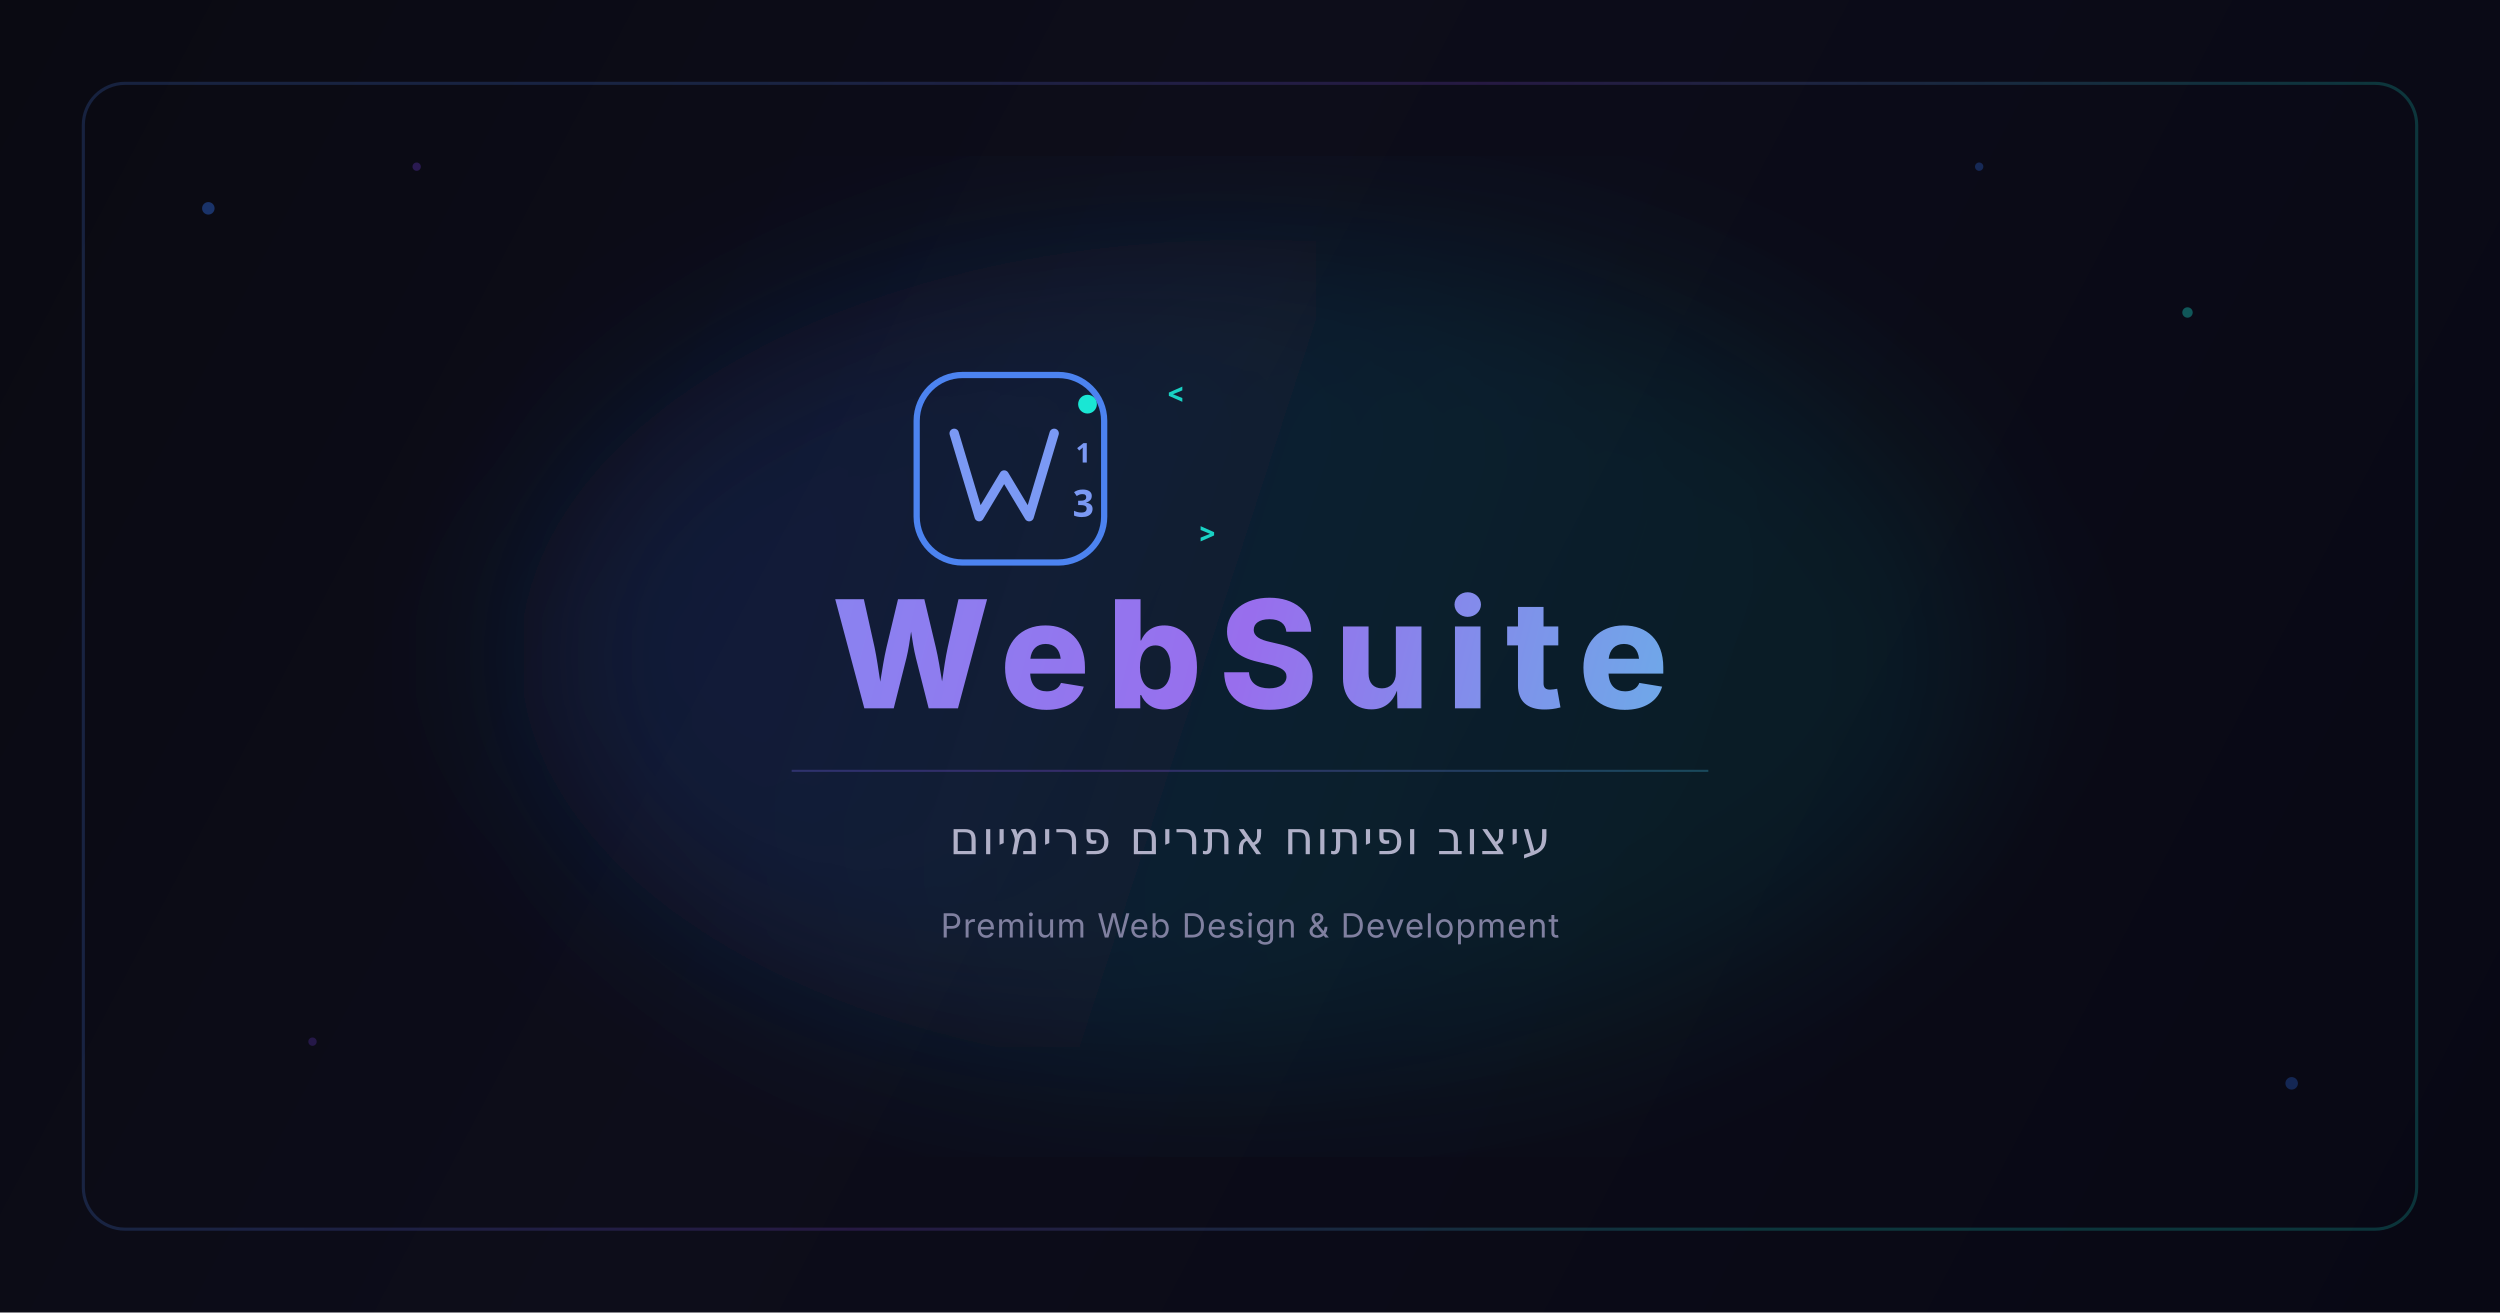
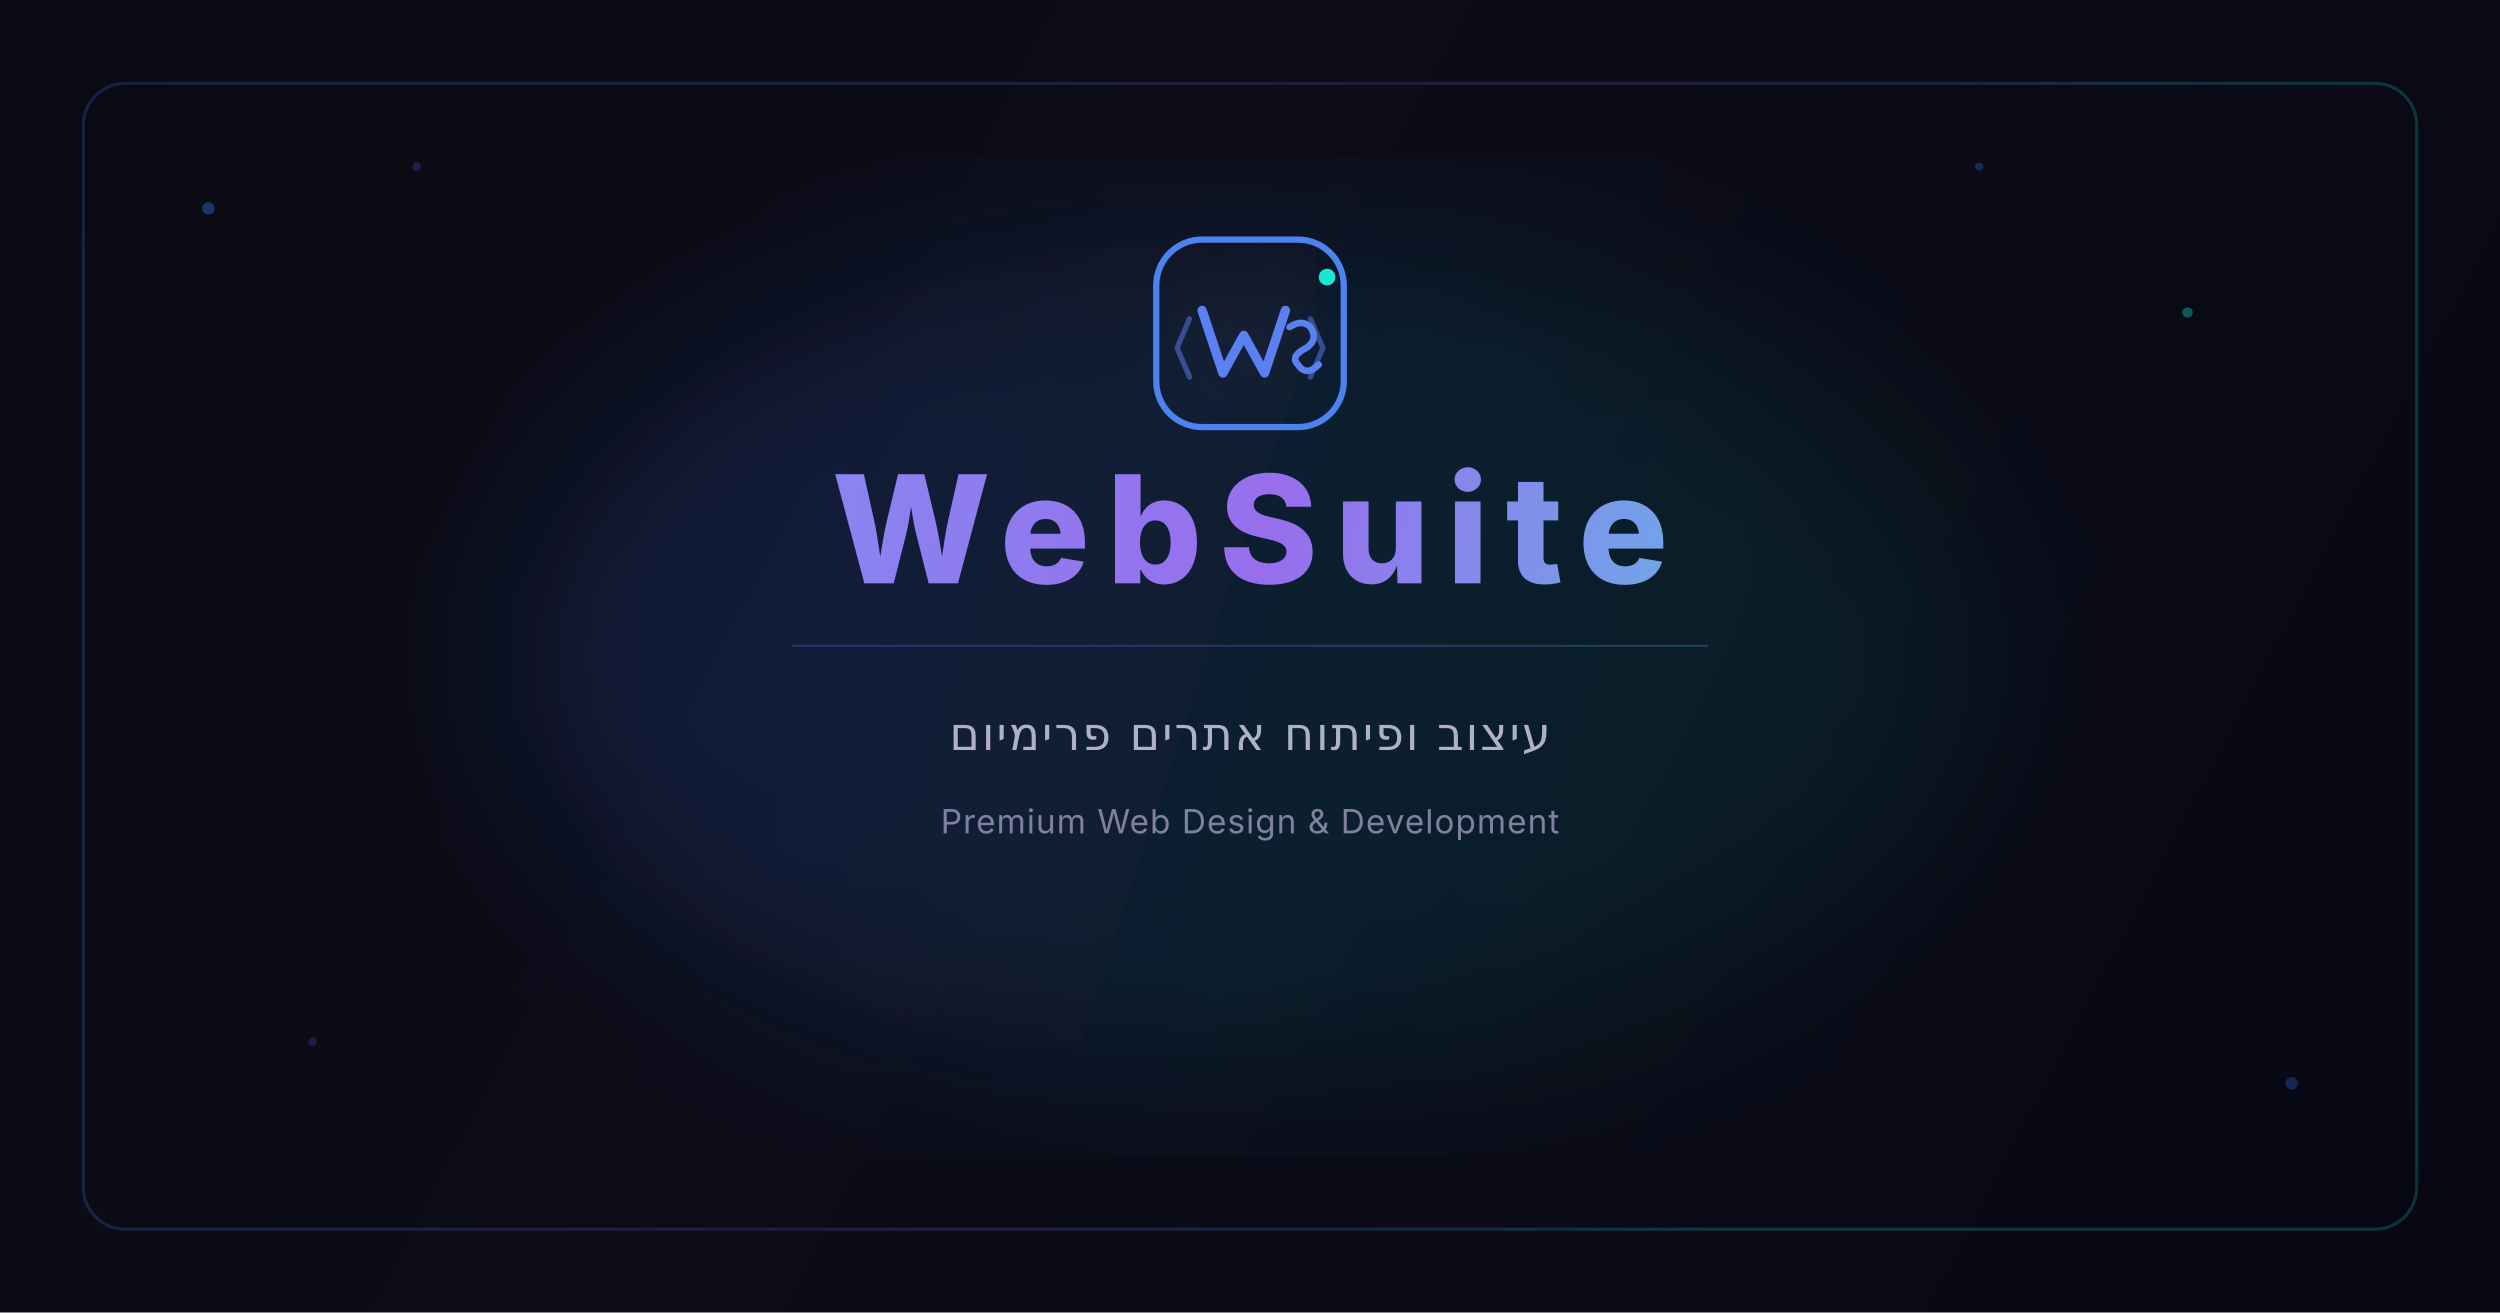
<svg xmlns="http://www.w3.org/2000/svg" viewBox="0 0 1200 630" fill="none">
  <defs>
    <linearGradient id="bg-grad" x1="0" y1="0" x2="1200" y2="630" gradientUnits="userSpaceOnUse">
      <stop offset="0%" stop-color="#0a0a12" />
      <stop offset="40%" stop-color="#0d0d1a" />
      <stop offset="100%" stop-color="#080814" />
    </linearGradient>
    <linearGradient id="accent" x1="300" y1="150" x2="900" y2="480" gradientUnits="userSpaceOnUse">
      <stop offset="0%" stop-color="hsl(220,85%,62%)" />
      <stop offset="45%" stop-color="hsl(265,75%,60%)" />
      <stop offset="100%" stop-color="hsl(175,80%,50%)" />
    </linearGradient>
    <linearGradient id="text-grad" x1="200" y1="200" x2="1000" y2="400" gradientUnits="userSpaceOnUse">
      <stop offset="0%" stop-color="hsl(225,85%,72%)" />
      <stop offset="50%" stop-color="hsl(260,78%,68%)" />
      <stop offset="100%" stop-color="hsl(180,75%,58%)" />
    </linearGradient>
+     <linearGradient id="logo-fill" x1="540" y1="120" x2="660" y2="240" gradientUnits="userSpaceOnUse">
+       <stop offset="0%" stop-color="hsl(225,85%,65%)" />
+       <stop offset="50%" stop-color="hsl(260,78%,62%)" />
+       <stop offset="100%" stop-color="hsl(180,75%,52%)" />
+     </linearGradient>
    <linearGradient id="glow" x1="400" y1="250" x2="800" y2="380" gradientUnits="userSpaceOnUse">
      <stop offset="0%" stop-color="hsl(220,80%,55%)" stop-opacity="0.15" />
      <stop offset="100%" stop-color="hsl(175,80%,50%)" stop-opacity="0.08" />
    </linearGradient>
+     <radialGradient id="logo-glow" cx="50%" cy="50%" r="50%">
+       <stop offset="0%" stop-color="hsl(260,80%,70%)" stop-opacity="0.3" />
+       <stop offset="100%" stop-color="hsl(260,80%,70%)" stop-opacity="0" />
+     </radialGradient>
    <filter id="blur-glow">
      <feGaussianBlur stdDeviation="40" />
    </filter>
  </defs>
  <rect width="1200" height="630" fill="url(#bg-grad)" />
  <ellipse cx="600" cy="315" rx="350" ry="200" fill="url(#glow)" filter="url(#blur-glow)" />
  <rect x="40" y="40" width="1120" height="550" rx="20" stroke="url(#accent)" stroke-width="1.5" fill="none" opacity="0.2" />
-   <g transform="translate(440, 180)">
+   <g transform="translate(555, 115)">
+     <rect x="0" y="0" width="90" height="90" rx="22" fill="url(#logo-glow)" opacity="0.08" />
    <rect x="0" y="0" width="90" height="90" rx="22" stroke="url(#accent)" stroke-width="3" fill="none" />
-     <path d="M18 28 L30 68 L42 48 L54 68 L66 28" stroke="url(#text-grad)" stroke-width="4.5" stroke-linecap="round" stroke-linejoin="round" fill="none" />
-     <text x="80" y="42" font-size="13" font-weight="800" fill="url(#text-grad)" text-anchor="middle" font-family="system-ui,sans-serif">1</text>
-     <text x="80" y="68" font-size="18" font-weight="800" fill="url(#text-grad)" text-anchor="middle" font-family="system-ui,sans-serif">3</text>
-     <circle cx="82" cy="14" r="4.5" fill="hsl(175,80%,50%)" />
+     <path d="M16 38 L10 52 L16 66" stroke="url(#logo-fill)" stroke-width="2.5" stroke-linecap="round" stroke-linejoin="round" fill="none" opacity="0.5" />
+     <path d="M74 38 L80 52 L74 66" stroke="url(#logo-fill)" stroke-width="2.5" stroke-linecap="round" stroke-linejoin="round" fill="none" opacity="0.5" />
+     <path d="M22 34 L32 64 L42 46 L52 64 L62 34" stroke="url(#logo-fill)" stroke-width="4.5" stroke-linecap="round" stroke-linejoin="round" fill="none" />
+     <path d="M64 42 Q70 38 74 42 Q78 48 72 52 Q64 56 68 60 Q72 66 78 60" stroke="url(#logo-fill)" stroke-width="3.2" stroke-linecap="round" stroke-linejoin="round" fill="none" />
+     <circle cx="82" cy="18" r="4" fill="hsl(175,80%,50%)" />
  </g>
-   <text x="560" y="193" font-size="13" font-weight="700" fill="hsl(175,80%,50%)" text-anchor="start" font-family="system-ui,-apple-system,sans-serif" letter-spacing="3" opacity="0.9">&lt;</text>
-   <text x="575" y="260" font-size="13" font-weight="700" fill="hsl(175,80%,50%)" text-anchor="start" font-family="system-ui,-apple-system,sans-serif" letter-spacing="3" opacity="0.9">&gt;</text>
-   <text x="600" y="340" font-size="72" font-weight="800" fill="url(#text-grad)" text-anchor="middle" font-family="system-ui,-apple-system,sans-serif" letter-spacing="8">WebSuite</text>
-   <line x1="380" y1="370" x2="820" y2="370" stroke="url(#accent)" stroke-width="1" opacity="0.3" />
-   <text x="600" y="410" font-size="22" font-weight="400" fill="#b0b0c8" text-anchor="middle" font-family="system-ui,-apple-system,sans-serif" letter-spacing="1" direction="rtl" unicode-bidi="bidi-override">עיצוב ופיתוח אתרים פרימיום</text>
-   <text x="600" y="450" font-size="16" font-weight="400" fill="#8080a0" text-anchor="middle" font-family="system-ui,-apple-system,sans-serif" letter-spacing="0.5">Premium Web Design &amp; Development</text>
+   <text x="600" y="280" font-size="72" font-weight="800" fill="url(#text-grad)" text-anchor="middle" font-family="system-ui,-apple-system,sans-serif" letter-spacing="8">WebSuite</text>
+   <line x1="380" y1="310" x2="820" y2="310" stroke="url(#accent)" stroke-width="1" opacity="0.3" />
+   <text x="600" y="360" font-size="22" font-weight="400" fill="#b0b0c8" text-anchor="middle" font-family="system-ui,-apple-system,sans-serif" letter-spacing="1" direction="rtl" unicode-bidi="bidi-override">עיצוב ופיתוח אתרים פרימיום</text>
+   <text x="600" y="400" font-size="16" font-weight="400" fill="#8080a0" text-anchor="middle" font-family="system-ui,-apple-system,sans-serif" letter-spacing="0.5">Premium Web Design &amp; Development</text>
  <circle cx="100" cy="100" r="3" fill="hsl(220,80%,55%)" opacity="0.4" />
  <circle cx="200" cy="80" r="2" fill="hsl(260,70%,55%)" opacity="0.3" />
  <circle cx="1050" cy="150" r="2.5" fill="hsl(175,80%,50%)" opacity="0.35" />
  <circle cx="1100" cy="520" r="3" fill="hsl(220,80%,55%)" opacity="0.3" />
  <circle cx="150" cy="500" r="2" fill="hsl(260,70%,55%)" opacity="0.25" />
  <circle cx="950" cy="80" r="2" fill="hsl(220,80%,55%)" opacity="0.3" />
</svg>
